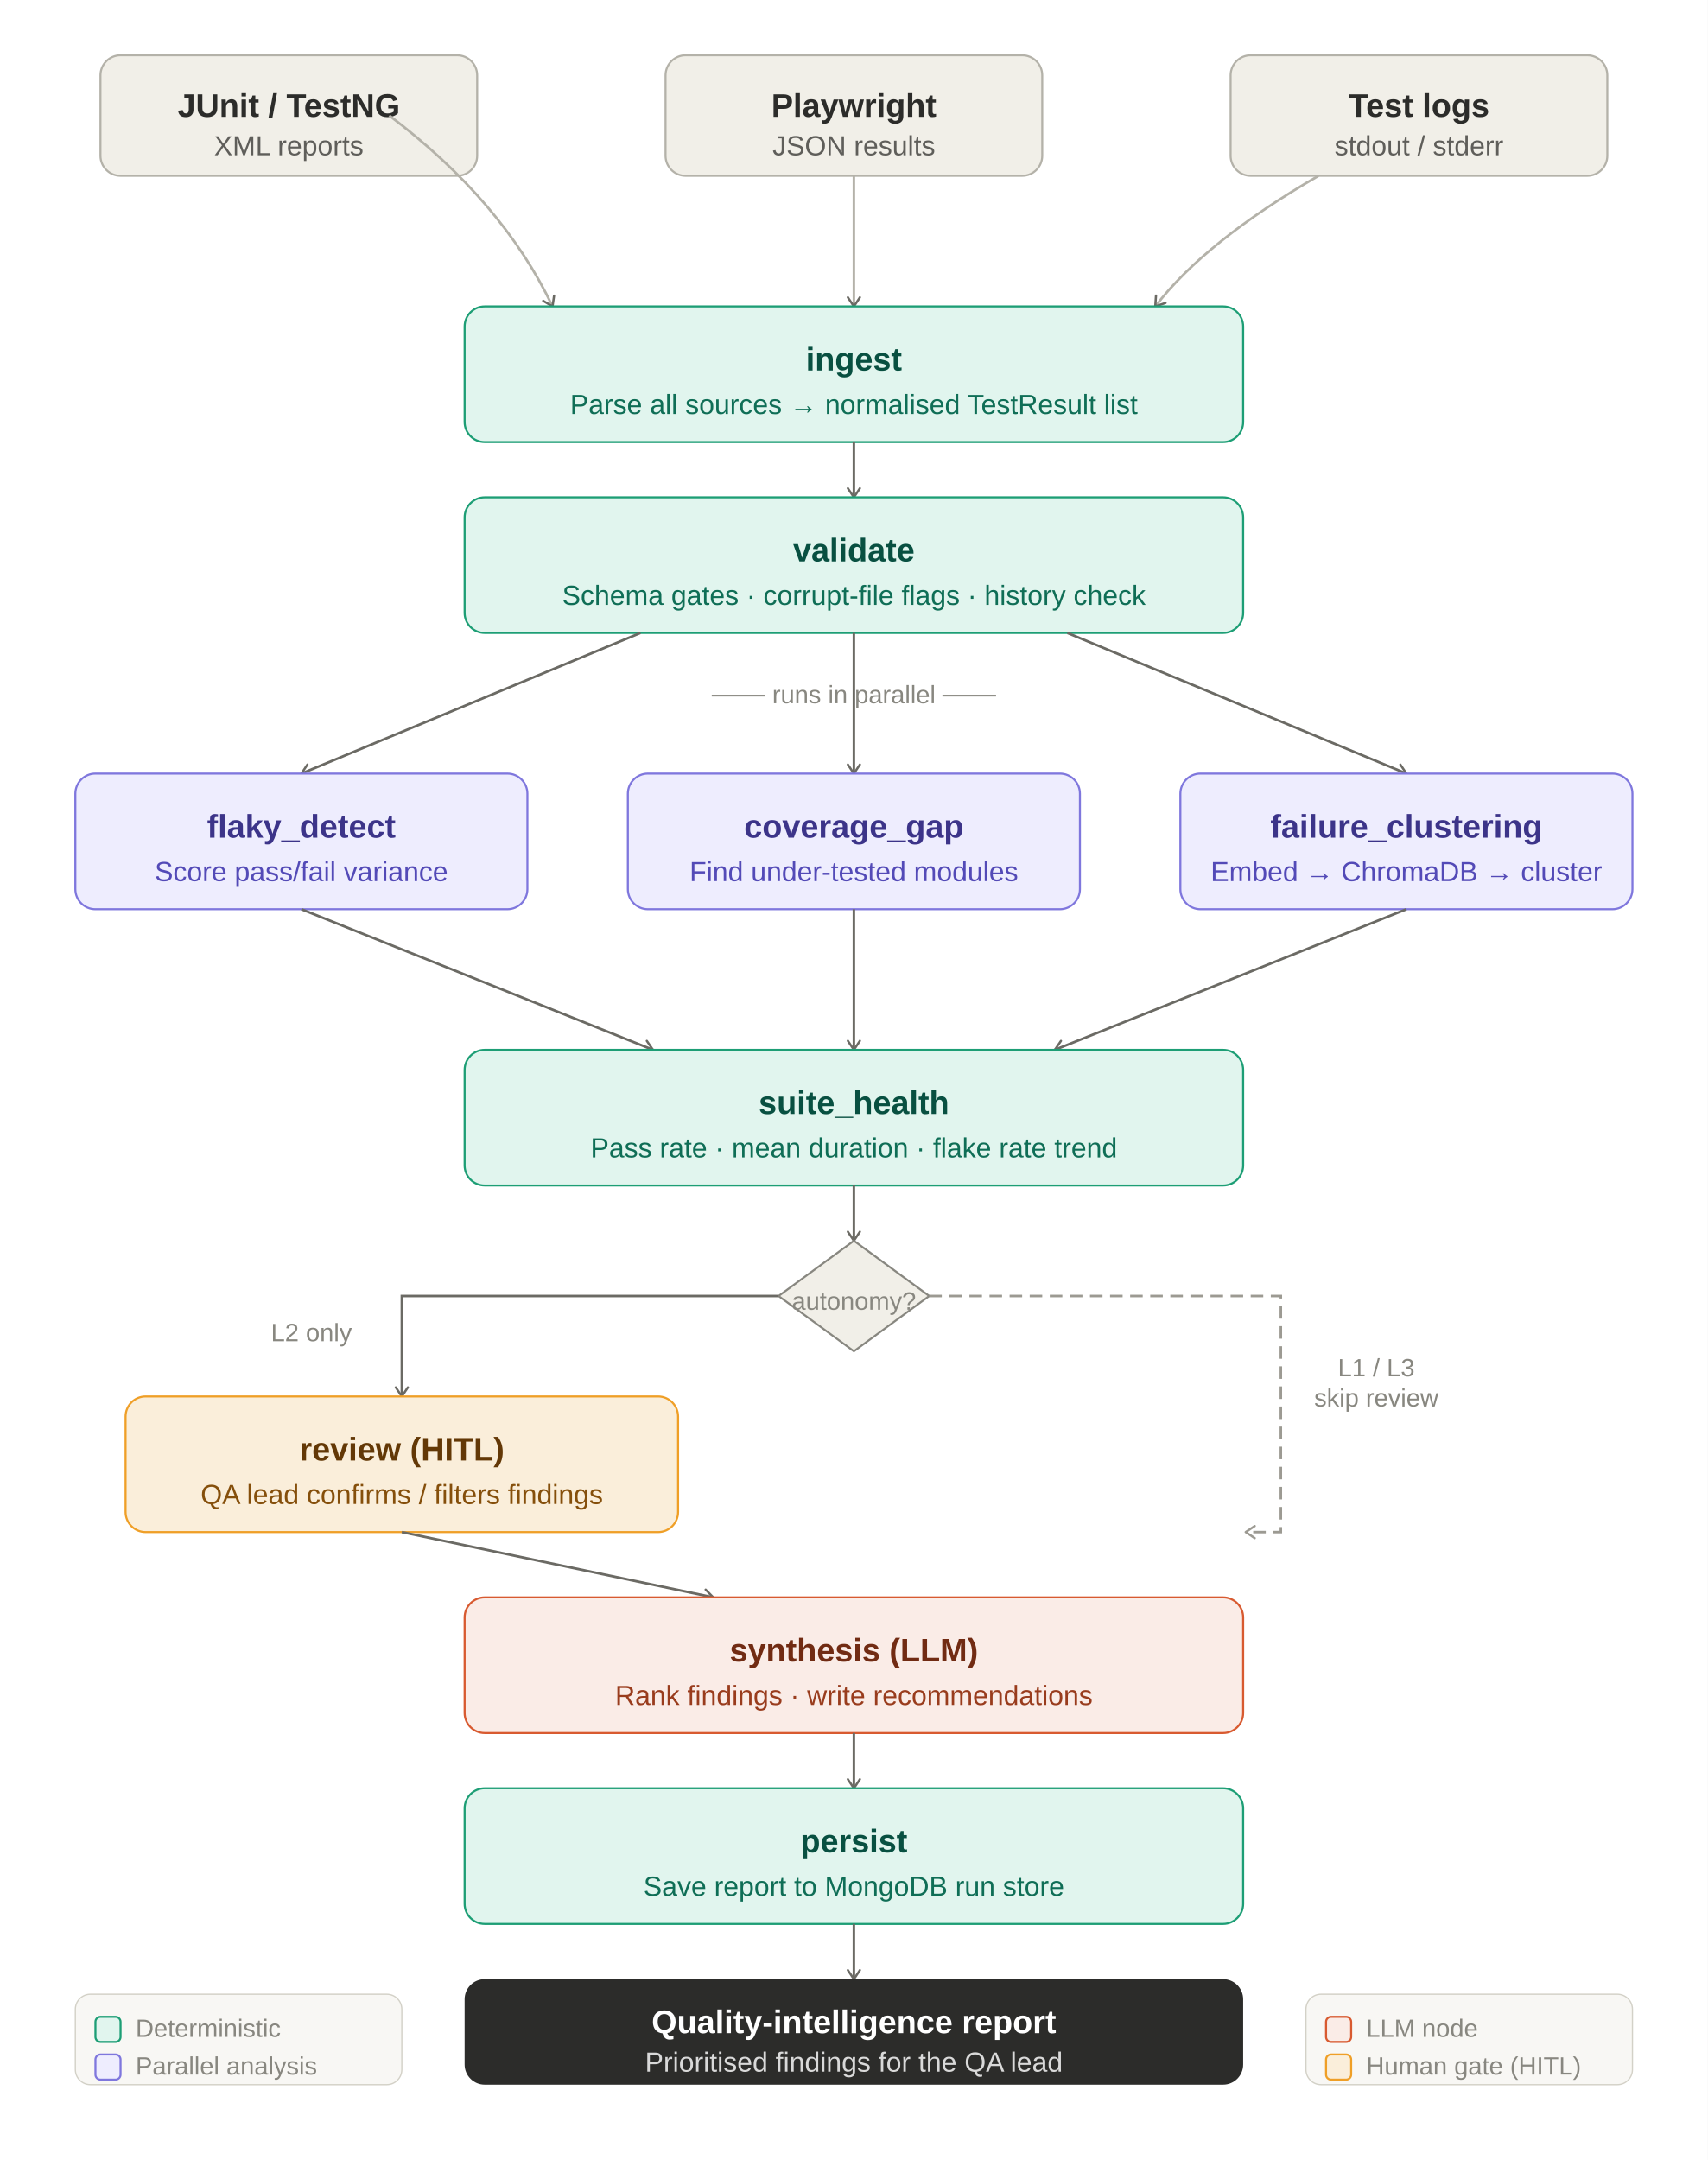
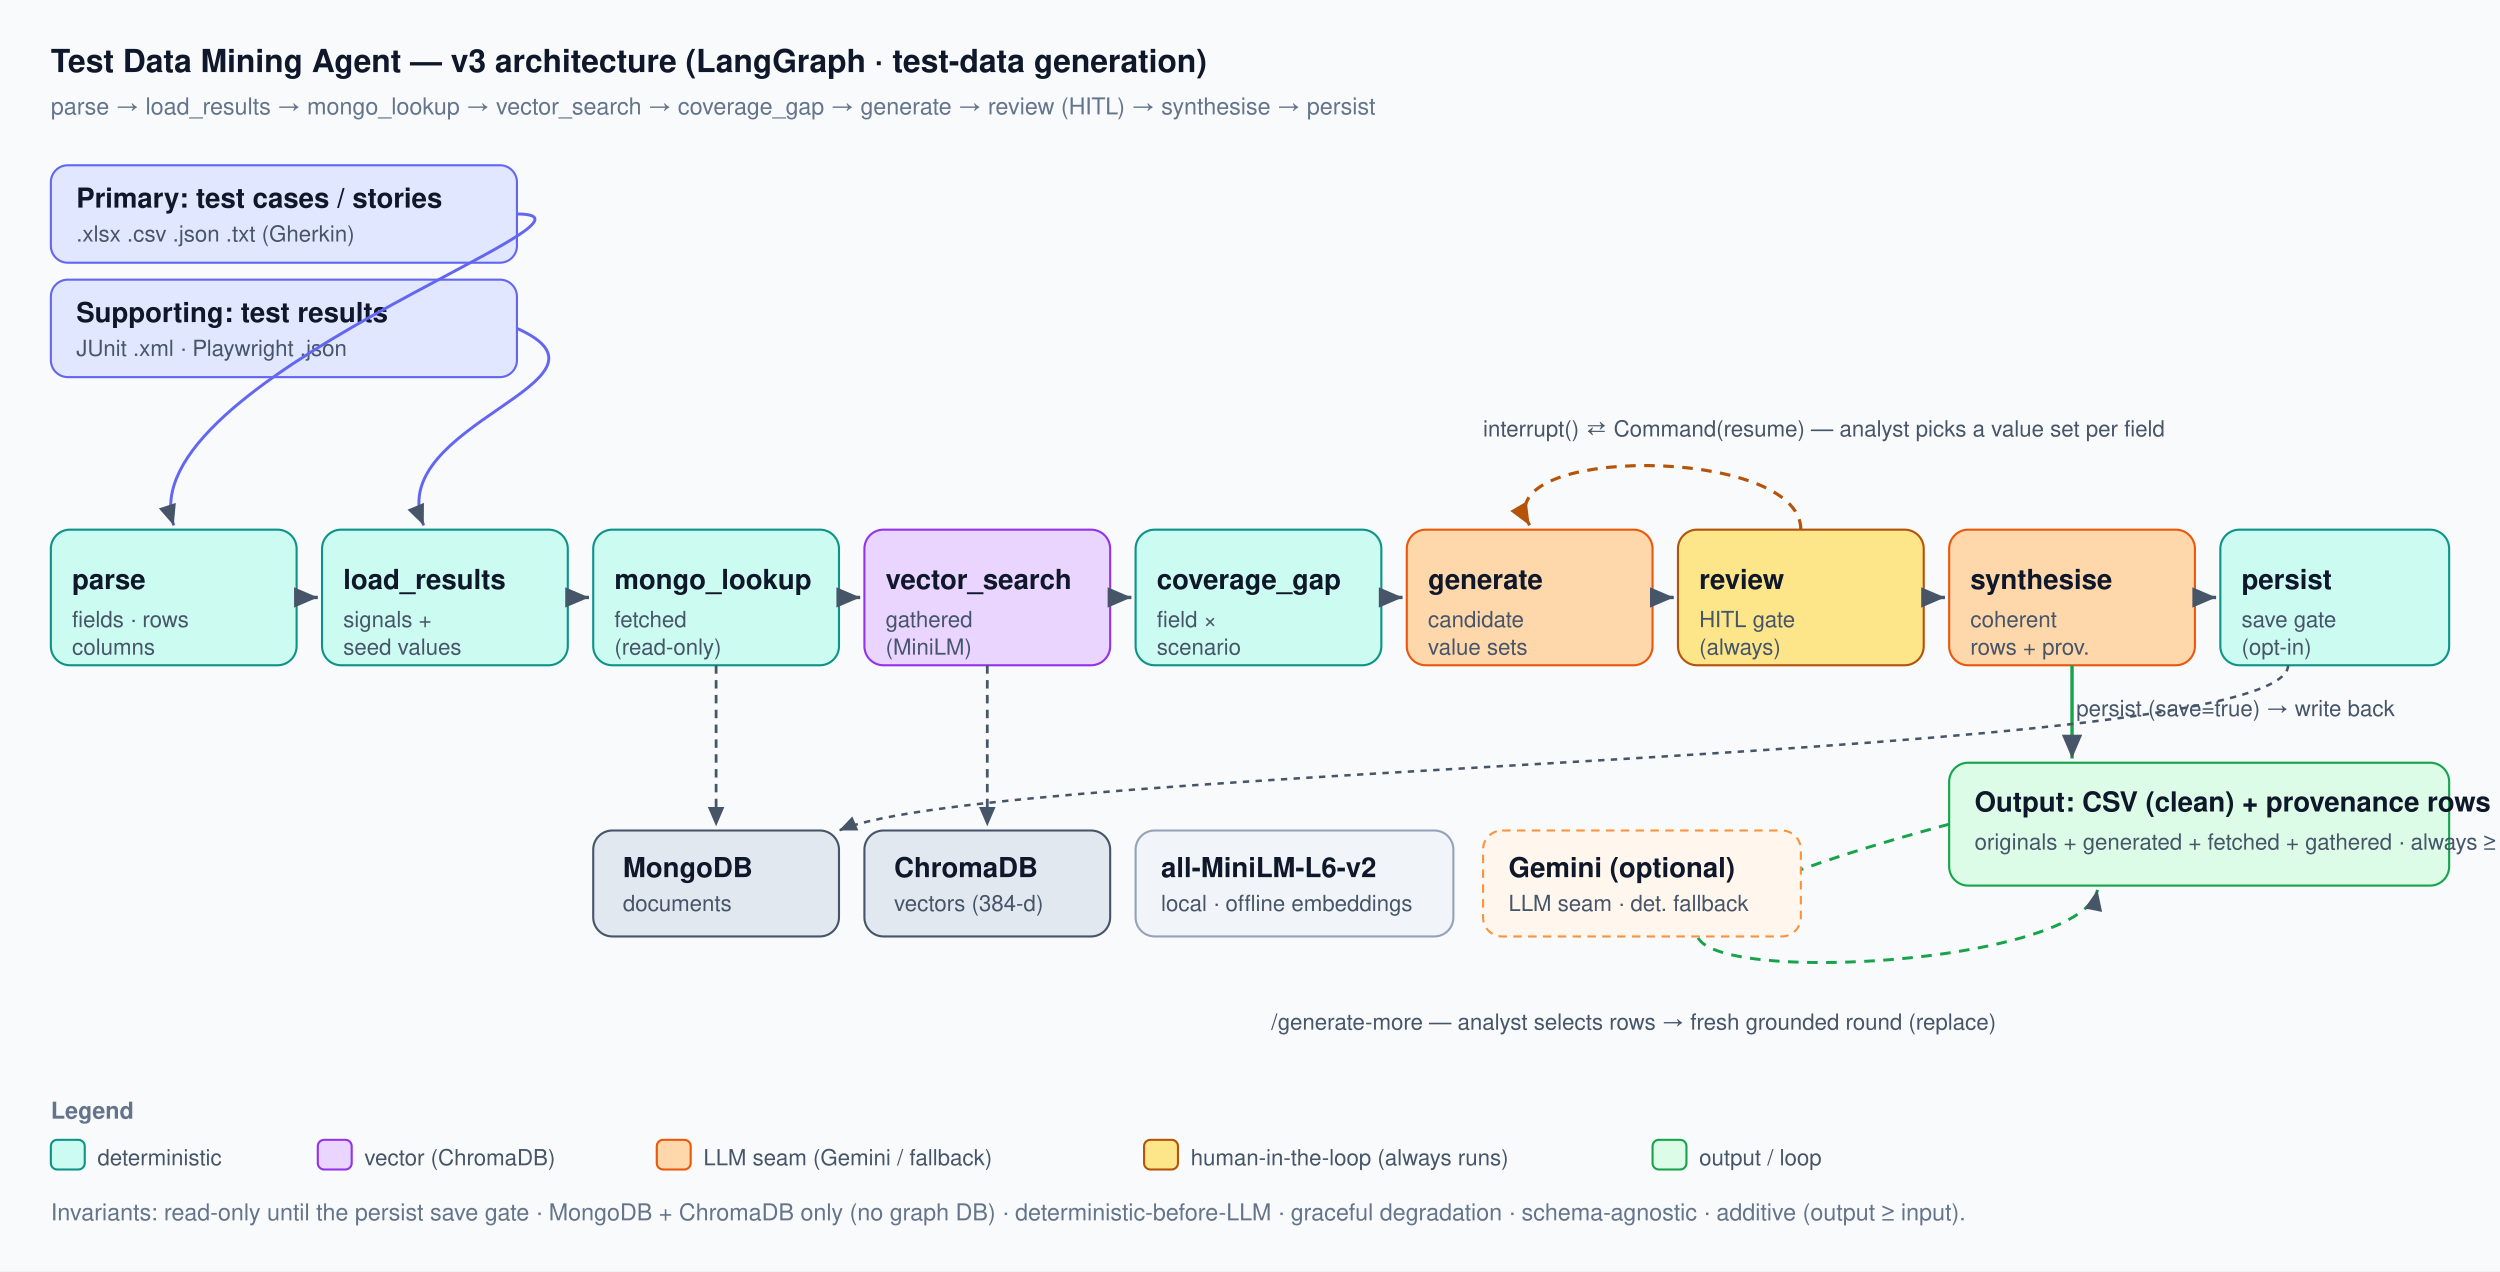
- <svg xmlns="http://www.w3.org/2000/svg" width="680" height="860" viewBox="0 0 680 860" role="img">
+ <svg xmlns="http://www.w3.org/2000/svg" width="1180" height="600" viewBox="0 0 1180 600" font-family="Segoe UI, Helvetica, Arial, sans-serif">
  <defs>
-     <marker id="arr" viewBox="0 0 10 10" refX="8" refY="5" markerWidth="6" markerHeight="6" orient="auto-start-reverse">
-       <path d="M2 1L8 5L2 9" fill="none" stroke="#6b6a64" stroke-width="1.5" stroke-linecap="round" stroke-linejoin="round" />
+     <marker id="arrow" markerWidth="10" markerHeight="10" refX="7" refY="3" orient="auto">
+       <path d="M0,0 L7,3 L0,6 Z" fill="#475569" />
    </marker>
-     <marker id="arr-dash" viewBox="0 0 10 10" refX="8" refY="5" markerWidth="6" markerHeight="6" orient="auto-start-reverse">
-       <path d="M2 1L8 5L2 9" fill="none" stroke="#9c9a92" stroke-width="1.5" stroke-linecap="round" stroke-linejoin="round" />
+     <marker id="arrowAmber" markerWidth="10" markerHeight="10" refX="7" refY="3" orient="auto">
+       <path d="M0,0 L7,3 L0,6 Z" fill="#b45309" />
    </marker>
    <style>
-       text { font-family: system-ui, -apple-system, "Segoe UI", Arial, sans-serif; }
-       .th  { font-size: 13px; font-weight: 600; fill: #2c2c2a; }
-       .ts  { font-size: 11px; font-weight: 400; fill: #5f5e5a; }
-       .th-w { font-size: 13px; font-weight: 600; fill: #ffffff; }
-       .ts-w { font-size: 11px; font-weight: 400; fill: rgba(255,255,255,0.82); }
-       .th-p { font-size: 13px; font-weight: 600; fill: #3c3489; }
-       .ts-p { font-size: 11px; font-weight: 400; fill: #534ab7; }
-       .th-t { font-size: 13px; font-weight: 600; fill: #085041; }
-       .ts-t { font-size: 11px; font-weight: 400; fill: #0f6e56; }
-       .th-a { font-size: 13px; font-weight: 600; fill: #633806; }
-       .ts-a { font-size: 11px; font-weight: 400; fill: #854f0b; }
-       .th-c { font-size: 13px; font-weight: 600; fill: #712b13; }
-       .ts-c { font-size: 11px; font-weight: 400; fill: #993c1d; }
-       .label { font-size: 10px; font-weight: 400; fill: #888780; }
+       .t  { font-size: 13px; fill: #0f172a; font-weight: 600; }
+       .s  { font-size: 10.5px; fill: #475569; }
+       .lab{ font-size: 11px; fill: #64748b; }
+       .hd { font-size: 15px; fill: #0f172a; font-weight: 700; }
    </style>
  </defs>
-   <rect width="680" height="860" fill="#ffffff" />
-   <rect x="40" y="22" width="150" height="48" rx="8" fill="#f1efe8" stroke="#b4b2a9" stroke-width="0.8" />
-   <text class="th" x="115" y="42" text-anchor="middle" dominant-baseline="central">JUnit / TestNG</text>
-   <text class="ts" x="115" y="58" text-anchor="middle" dominant-baseline="central">XML reports</text>
-   <rect x="265" y="22" width="150" height="48" rx="8" fill="#f1efe8" stroke="#b4b2a9" stroke-width="0.8" />
-   <text class="th" x="340" y="42" text-anchor="middle" dominant-baseline="central">Playwright</text>
-   <text class="ts" x="340" y="58" text-anchor="middle" dominant-baseline="central">JSON results</text>
-   <rect x="490" y="22" width="150" height="48" rx="8" fill="#f1efe8" stroke="#b4b2a9" stroke-width="0.8" />
-   <text class="th" x="565" y="42" text-anchor="middle" dominant-baseline="central">Test logs</text>
-   <text class="ts" x="565" y="58" text-anchor="middle" dominant-baseline="central">stdout / stderr</text>
-   <path d="M155 46 Q200 80 220 122" fill="none" stroke="#b4b2a9" stroke-width="1" marker-end="url(#arr)" />
-   <line x1="340" y1="70" x2="340" y2="122" stroke="#b4b2a9" stroke-width="1" marker-end="url(#arr)" />
-   <path d="M525 70 Q480 96 460 122" fill="none" stroke="#b4b2a9" stroke-width="1" marker-end="url(#arr)" />
-   <rect x="185" y="122" width="310" height="54" rx="8" fill="#e1f5ee" stroke="#1d9e75" stroke-width="0.8" />
-   <text class="th-t" x="340" y="143" text-anchor="middle" dominant-baseline="central">ingest</text>
-   <text class="ts-t" x="340" y="161" text-anchor="middle" dominant-baseline="central">Parse all sources → normalised TestResult list</text>
-   <line x1="340" y1="176" x2="340" y2="198" stroke="#6b6a64" stroke-width="1" marker-end="url(#arr)" />
-   <rect x="185" y="198" width="310" height="54" rx="8" fill="#e1f5ee" stroke="#1d9e75" stroke-width="0.8" />
-   <text class="th-t" x="340" y="219" text-anchor="middle" dominant-baseline="central">validate</text>
-   <text class="ts-t" x="340" y="237" text-anchor="middle" dominant-baseline="central">Schema gates · corrupt-file flags · history check</text>
-   <text class="label" x="340" y="280" text-anchor="middle">─── runs in parallel ───</text>
-   <path d="M255 252 L120 308" fill="none" stroke="#6b6a64" stroke-width="1" marker-end="url(#arr)" />
-   <line x1="340" y1="252" x2="340" y2="308" stroke="#6b6a64" stroke-width="1" marker-end="url(#arr)" />
-   <path d="M425 252 L560 308" fill="none" stroke="#6b6a64" stroke-width="1" marker-end="url(#arr)" />
-   <rect x="30" y="308" width="180" height="54" rx="8" fill="#eeedfe" stroke="#7f77dd" stroke-width="0.8" />
-   <text class="th-p" x="120" y="329" text-anchor="middle" dominant-baseline="central">flaky_detect</text>
-   <text class="ts-p" x="120" y="347" text-anchor="middle" dominant-baseline="central">Score pass/fail variance</text>
-   <rect x="250" y="308" width="180" height="54" rx="8" fill="#eeedfe" stroke="#7f77dd" stroke-width="0.8" />
-   <text class="th-p" x="340" y="329" text-anchor="middle" dominant-baseline="central">coverage_gap</text>
-   <text class="ts-p" x="340" y="347" text-anchor="middle" dominant-baseline="central">Find under-tested modules</text>
-   <rect x="470" y="308" width="180" height="54" rx="8" fill="#eeedfe" stroke="#7f77dd" stroke-width="0.8" />
-   <text class="th-p" x="560" y="329" text-anchor="middle" dominant-baseline="central">failure_clustering</text>
-   <text class="ts-p" x="560" y="347" text-anchor="middle" dominant-baseline="central">Embed → ChromaDB → cluster</text>
-   <path d="M120 362 L260 418" fill="none" stroke="#6b6a64" stroke-width="1" marker-end="url(#arr)" />
-   <line x1="340" y1="362" x2="340" y2="418" stroke="#6b6a64" stroke-width="1" marker-end="url(#arr)" />
-   <path d="M560 362 L420 418" fill="none" stroke="#6b6a64" stroke-width="1" marker-end="url(#arr)" />
-   <rect x="185" y="418" width="310" height="54" rx="8" fill="#e1f5ee" stroke="#1d9e75" stroke-width="0.8" />
-   <text class="th-t" x="340" y="439" text-anchor="middle" dominant-baseline="central">suite_health</text>
-   <text class="ts-t" x="340" y="457" text-anchor="middle" dominant-baseline="central">Pass rate · mean duration · flake rate trend</text>
-   <line x1="340" y1="472" x2="340" y2="494" stroke="#6b6a64" stroke-width="1" marker-end="url(#arr)" />
-   <polygon points="340,494 370,516 340,538 310,516" fill="#f1efe8" stroke="#888780" stroke-width="0.8" />
-   <text class="label" x="340" y="518" text-anchor="middle" dominant-baseline="central">autonomy?</text>
-   <path d="M310 516 L160 516 L160 556" fill="none" stroke="#6b6a64" stroke-width="1" marker-end="url(#arr)" />
-   <text class="label" x="124" y="534" text-anchor="middle">L2 only</text>
-   <path d="M370 516 L510 516 L510 610 L496 610" fill="none" stroke="#9c9a92" stroke-width="1" stroke-dasharray="5 3" marker-end="url(#arr-dash)" />
-   <text class="label" x="548" y="548" text-anchor="middle">L1 / L3</text>
-   <text class="label" x="548" y="560" text-anchor="middle">skip review</text>
-   <rect x="50" y="556" width="220" height="54" rx="8" fill="#faeeda" stroke="#ef9f27" stroke-width="0.8" />
-   <text class="th-a" x="160" y="577" text-anchor="middle" dominant-baseline="central">review  (HITL)</text>
-   <text class="ts-a" x="160" y="595" text-anchor="middle" dominant-baseline="central">QA lead confirms / filters findings</text>
-   <path d="M160 610 L284 636" fill="none" stroke="#6b6a64" stroke-width="1" marker-end="url(#arr)" />
-   <rect x="185" y="636" width="310" height="54" rx="8" fill="#faece7" stroke="#d85a30" stroke-width="0.8" />
-   <text class="th-c" x="340" y="657" text-anchor="middle" dominant-baseline="central">synthesis  (LLM)</text>
-   <text class="ts-c" x="340" y="675" text-anchor="middle" dominant-baseline="central">Rank findings · write recommendations</text>
-   <line x1="340" y1="690" x2="340" y2="712" stroke="#6b6a64" stroke-width="1" marker-end="url(#arr)" />
-   <rect x="185" y="712" width="310" height="54" rx="8" fill="#e1f5ee" stroke="#1d9e75" stroke-width="0.8" />
-   <text class="th-t" x="340" y="733" text-anchor="middle" dominant-baseline="central">persist</text>
-   <text class="ts-t" x="340" y="751" text-anchor="middle" dominant-baseline="central">Save report to MongoDB run store</text>
-   <line x1="340" y1="766" x2="340" y2="788" stroke="#6b6a64" stroke-width="1" marker-end="url(#arr)" />
-   <rect x="185" y="788" width="310" height="42" rx="8" fill="#2c2c2a" stroke="none" />
-   <text class="th-w" x="340" y="805" text-anchor="middle" dominant-baseline="central">Quality-intelligence report</text>
-   <text class="ts-w" x="340" y="821" text-anchor="middle" dominant-baseline="central">Prioritised findings for the QA lead</text>
-   <rect x="30" y="794" width="130" height="36" rx="6" fill="#f8f7f4" stroke="#d3d1c7" stroke-width="0.5" />
-   <rect x="38" y="803" width="10" height="10" rx="2" fill="#e1f5ee" stroke="#1d9e75" stroke-width="0.8" />
-   <text class="label" x="54" y="811">Deterministic</text>
-   <rect x="38" y="818" width="10" height="10" rx="2" fill="#eeedfe" stroke="#7f77dd" stroke-width="0.8" />
-   <text class="label" x="54" y="826">Parallel analysis</text>
-   <rect x="520" y="794" width="130" height="36" rx="6" fill="#f8f7f4" stroke="#d3d1c7" stroke-width="0.5" />
-   <rect x="528" y="803" width="10" height="10" rx="2" fill="#faece7" stroke="#d85a30" stroke-width="0.8" />
-   <text class="label" x="544" y="811">LLM node</text>
-   <rect x="528" y="818" width="10" height="10" rx="2" fill="#faeeda" stroke="#ef9f27" stroke-width="0.8" />
-   <text class="label" x="544" y="826">Human gate (HITL)</text>
+   <rect x="0" y="0" width="1180" height="600" fill="#f8fafc" />
+   <text x="24" y="34" class="hd">Test Data Mining Agent — v3 architecture (LangGraph · test-data generation)</text>
+   <text x="24" y="54" class="lab">parse → load_results → mongo_lookup → vector_search → coverage_gap → generate → review (HITL) → synthesise → persist</text>
+   <rect x="24" y="78" width="220" height="46" rx="8" fill="#e0e7ff" stroke="#6366f1" />
+   <text x="36" y="98" class="t">Primary: test cases / stories</text>
+   <text x="36" y="114" class="s">.xlsx .csv .json .txt (Gherkin)</text>
+   <rect x="24" y="132" width="220" height="46" rx="8" fill="#e0e7ff" stroke="#6366f1" />
+   <text x="36" y="152" class="t">Supporting: test results</text>
+   <text x="36" y="168" class="s">JUnit .xml · Playwright .json</text>
+   <g>
+     <rect x="24" y="250" width="116" height="64" rx="9" fill="#ccfbf1" stroke="#0d9488" />
+     <text x="34" y="278" class="t">parse</text>
+     <text x="34" y="296" class="s">fields · rows</text>
+     <text x="34" y="309" class="s">columns</text>
+     <rect x="152" y="250" width="116" height="64" rx="9" fill="#ccfbf1" stroke="#0d9488" />
+     <text x="162" y="278" class="t">load_results</text>
+     <text x="162" y="296" class="s">signals +</text>
+     <text x="162" y="309" class="s">seed values</text>
+     <rect x="280" y="250" width="116" height="64" rx="9" fill="#ccfbf1" stroke="#0d9488" />
+     <text x="290" y="278" class="t">mongo_lookup</text>
+     <text x="290" y="296" class="s">fetched</text>
+     <text x="290" y="309" class="s">(read-only)</text>
+     <rect x="408" y="250" width="116" height="64" rx="9" fill="#e9d5ff" stroke="#9333ea" />
+     <text x="418" y="278" class="t">vector_search</text>
+     <text x="418" y="296" class="s">gathered</text>
+     <text x="418" y="309" class="s">(MiniLM)</text>
+     <rect x="536" y="250" width="116" height="64" rx="9" fill="#ccfbf1" stroke="#0d9488" />
+     <text x="546" y="278" class="t">coverage_gap</text>
+     <text x="546" y="296" class="s">field ×</text>
+     <text x="546" y="309" class="s">scenario</text>
+     <rect x="664" y="250" width="116" height="64" rx="9" fill="#fed7aa" stroke="#ea580c" />
+     <text x="674" y="278" class="t">generate</text>
+     <text x="674" y="296" class="s">candidate</text>
+     <text x="674" y="309" class="s">value sets</text>
+     <rect x="792" y="250" width="116" height="64" rx="9" fill="#fde68a" stroke="#b45309" />
+     <text x="802" y="278" class="t">review</text>
+     <text x="802" y="296" class="s">HITL gate</text>
+     <text x="802" y="309" class="s">(always)</text>
+     <rect x="920" y="250" width="116" height="64" rx="9" fill="#fed7aa" stroke="#ea580c" />
+     <text x="930" y="278" class="t">synthesise</text>
+     <text x="930" y="296" class="s">coherent</text>
+     <text x="930" y="309" class="s">rows + prov.</text>
+     <rect x="1048" y="250" width="108" height="64" rx="9" fill="#ccfbf1" stroke="#0d9488" />
+     <text x="1058" y="278" class="t">persist</text>
+     <text x="1058" y="296" class="s">save gate</text>
+     <text x="1058" y="309" class="s">(opt-in)</text>
+   </g>
+   <g stroke="#475569" stroke-width="1.6" marker-end="url(#arrow)" fill="none">
+     <line x1="140" y1="282" x2="150" y2="282" />
+     <line x1="268" y1="282" x2="278" y2="282" />
+     <line x1="396" y1="282" x2="406" y2="282" />
+     <line x1="524" y1="282" x2="534" y2="282" />
+     <line x1="652" y1="282" x2="662" y2="282" />
+     <line x1="780" y1="282" x2="790" y2="282" />
+     <line x1="908" y1="282" x2="918" y2="282" />
+     <line x1="1036" y1="282" x2="1046" y2="282" />
+   </g>
+   <g stroke="#6366f1" stroke-width="1.4" marker-end="url(#arrow)" fill="none">
+     <path d="M244,101 C300,101 60,180 82,248" />
+     <path d="M244,155 C300,180 180,200 200,248" />
+   </g>
+   <path d="M850,250 C850,210 700,210 722,248" stroke="#b45309" stroke-width="1.5" fill="none" marker-end="url(#arrowAmber)" stroke-dasharray="5 4" />
+   <text x="700" y="206" class="s" fill="#b45309">interrupt() ⇄ Command(resume) — analyst picks a value set per field</text>
+   <rect x="920" y="360" width="236" height="58" rx="9" fill="#dcfce7" stroke="#16a34a" />
+   <text x="932" y="383" class="t">Output: CSV (clean) + provenance rows</text>
+   <text x="932" y="401" class="s">originals + generated + fetched + gathered · always ≥ input · same columns</text>
+   <line x1="978" y1="314" x2="978" y2="358" stroke="#16a34a" stroke-width="1.6" marker-end="url(#arrow)" fill="none" />
+   <path d="M920,389 C620,470 980,470 990,420" stroke="#16a34a" stroke-width="1.4" fill="none" marker-end="url(#arrow)" stroke-dasharray="5 4" />
+   <text x="600" y="486" class="s" fill="#15803d">/generate-more — analyst selects rows → fresh grounded round (replace)</text>
+   <rect x="280" y="392" width="116" height="50" rx="9" fill="#e2e8f0" stroke="#475569" />
+   <text x="294" y="414" class="t">MongoDB</text>
+   <text x="294" y="430" class="s">documents</text>
+   <line x1="338" y1="314" x2="338" y2="390" stroke="#475569" stroke-width="1.3" stroke-dasharray="4 3" marker-end="url(#arrow)" fill="none" />
+   <rect x="408" y="392" width="116" height="50" rx="9" fill="#e2e8f0" stroke="#475569" />
+   <text x="422" y="414" class="t">ChromaDB</text>
+   <text x="422" y="430" class="s">vectors (384-d)</text>
+   <line x1="466" y1="314" x2="466" y2="390" stroke="#475569" stroke-width="1.3" stroke-dasharray="4 3" marker-end="url(#arrow)" fill="none" />
+   <rect x="536" y="392" width="150" height="50" rx="9" fill="#f1f5f9" stroke="#94a3b8" />
+   <text x="548" y="414" class="t">all-MiniLM-L6-v2</text>
+   <text x="548" y="430" class="s">local · offline embeddings</text>
+   <rect x="700" y="392" width="150" height="50" rx="9" fill="#fff7ed" stroke="#fb923c" stroke-dasharray="4 3" />
+   <text x="712" y="414" class="t">Gemini (optional)</text>
+   <text x="712" y="430" class="s">LLM seam · det. fallback</text>
+   <path d="M1080,314 C1080,360 470,360 396,392" stroke="#475569" stroke-width="1.2" fill="none" stroke-dasharray="3 3" marker-end="url(#arrow)" />
+   <text x="980" y="338" class="s">persist (save=true) → write back</text>
+   <text x="24" y="528" class="lab" font-weight="700">Legend</text>
+   <rect x="24" y="538" width="16" height="14" rx="3" fill="#ccfbf1" stroke="#0d9488" />
+   <text x="46" y="550" class="s">deterministic</text>
+   <rect x="150" y="538" width="16" height="14" rx="3" fill="#e9d5ff" stroke="#9333ea" />
+   <text x="172" y="550" class="s">vector (ChromaDB)</text>
+   <rect x="310" y="538" width="16" height="14" rx="3" fill="#fed7aa" stroke="#ea580c" />
+   <text x="332" y="550" class="s">LLM seam (Gemini / fallback)</text>
+   <rect x="540" y="538" width="16" height="14" rx="3" fill="#fde68a" stroke="#b45309" />
+   <text x="562" y="550" class="s">human-in-the-loop (always runs)</text>
+   <rect x="780" y="538" width="16" height="14" rx="3" fill="#dcfce7" stroke="#16a34a" />
+   <text x="802" y="550" class="s">output / loop</text>
+   <text x="24" y="576" class="lab">Invariants: read-only until the persist save gate · MongoDB + ChromaDB only (no graph DB) · deterministic-before-LLM · graceful degradation · schema-agnostic · additive (output ≥ input).</text>
</svg>
